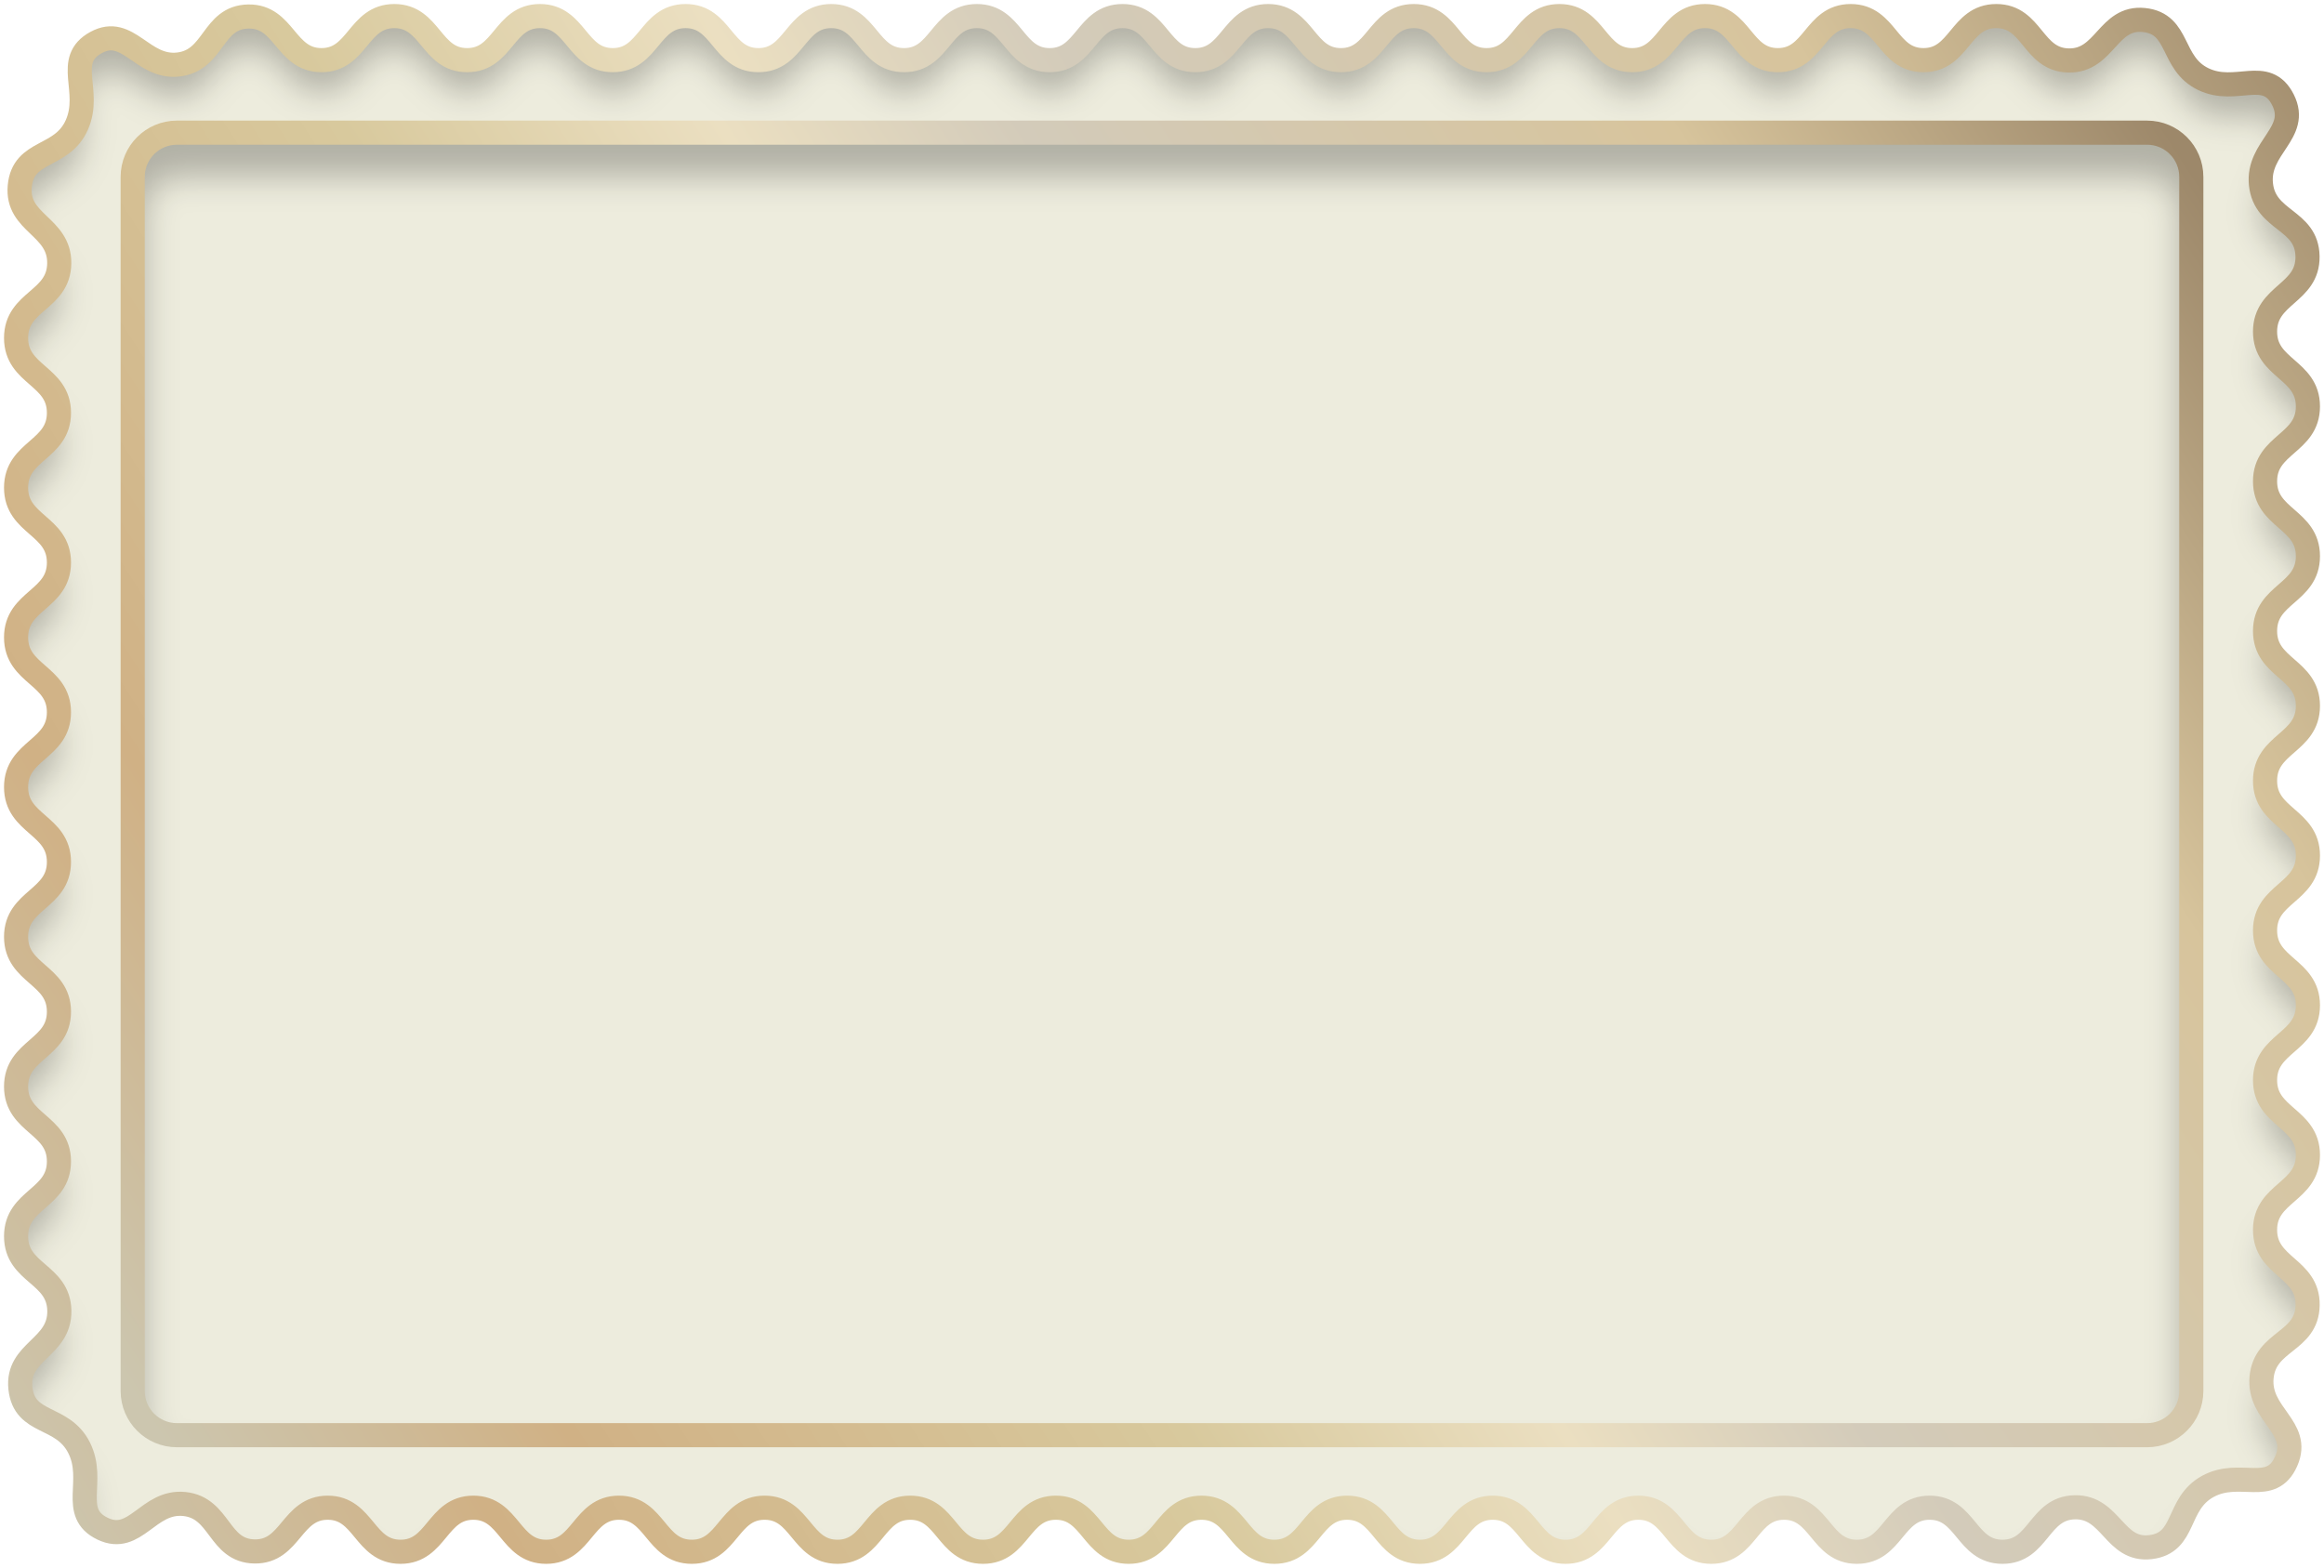
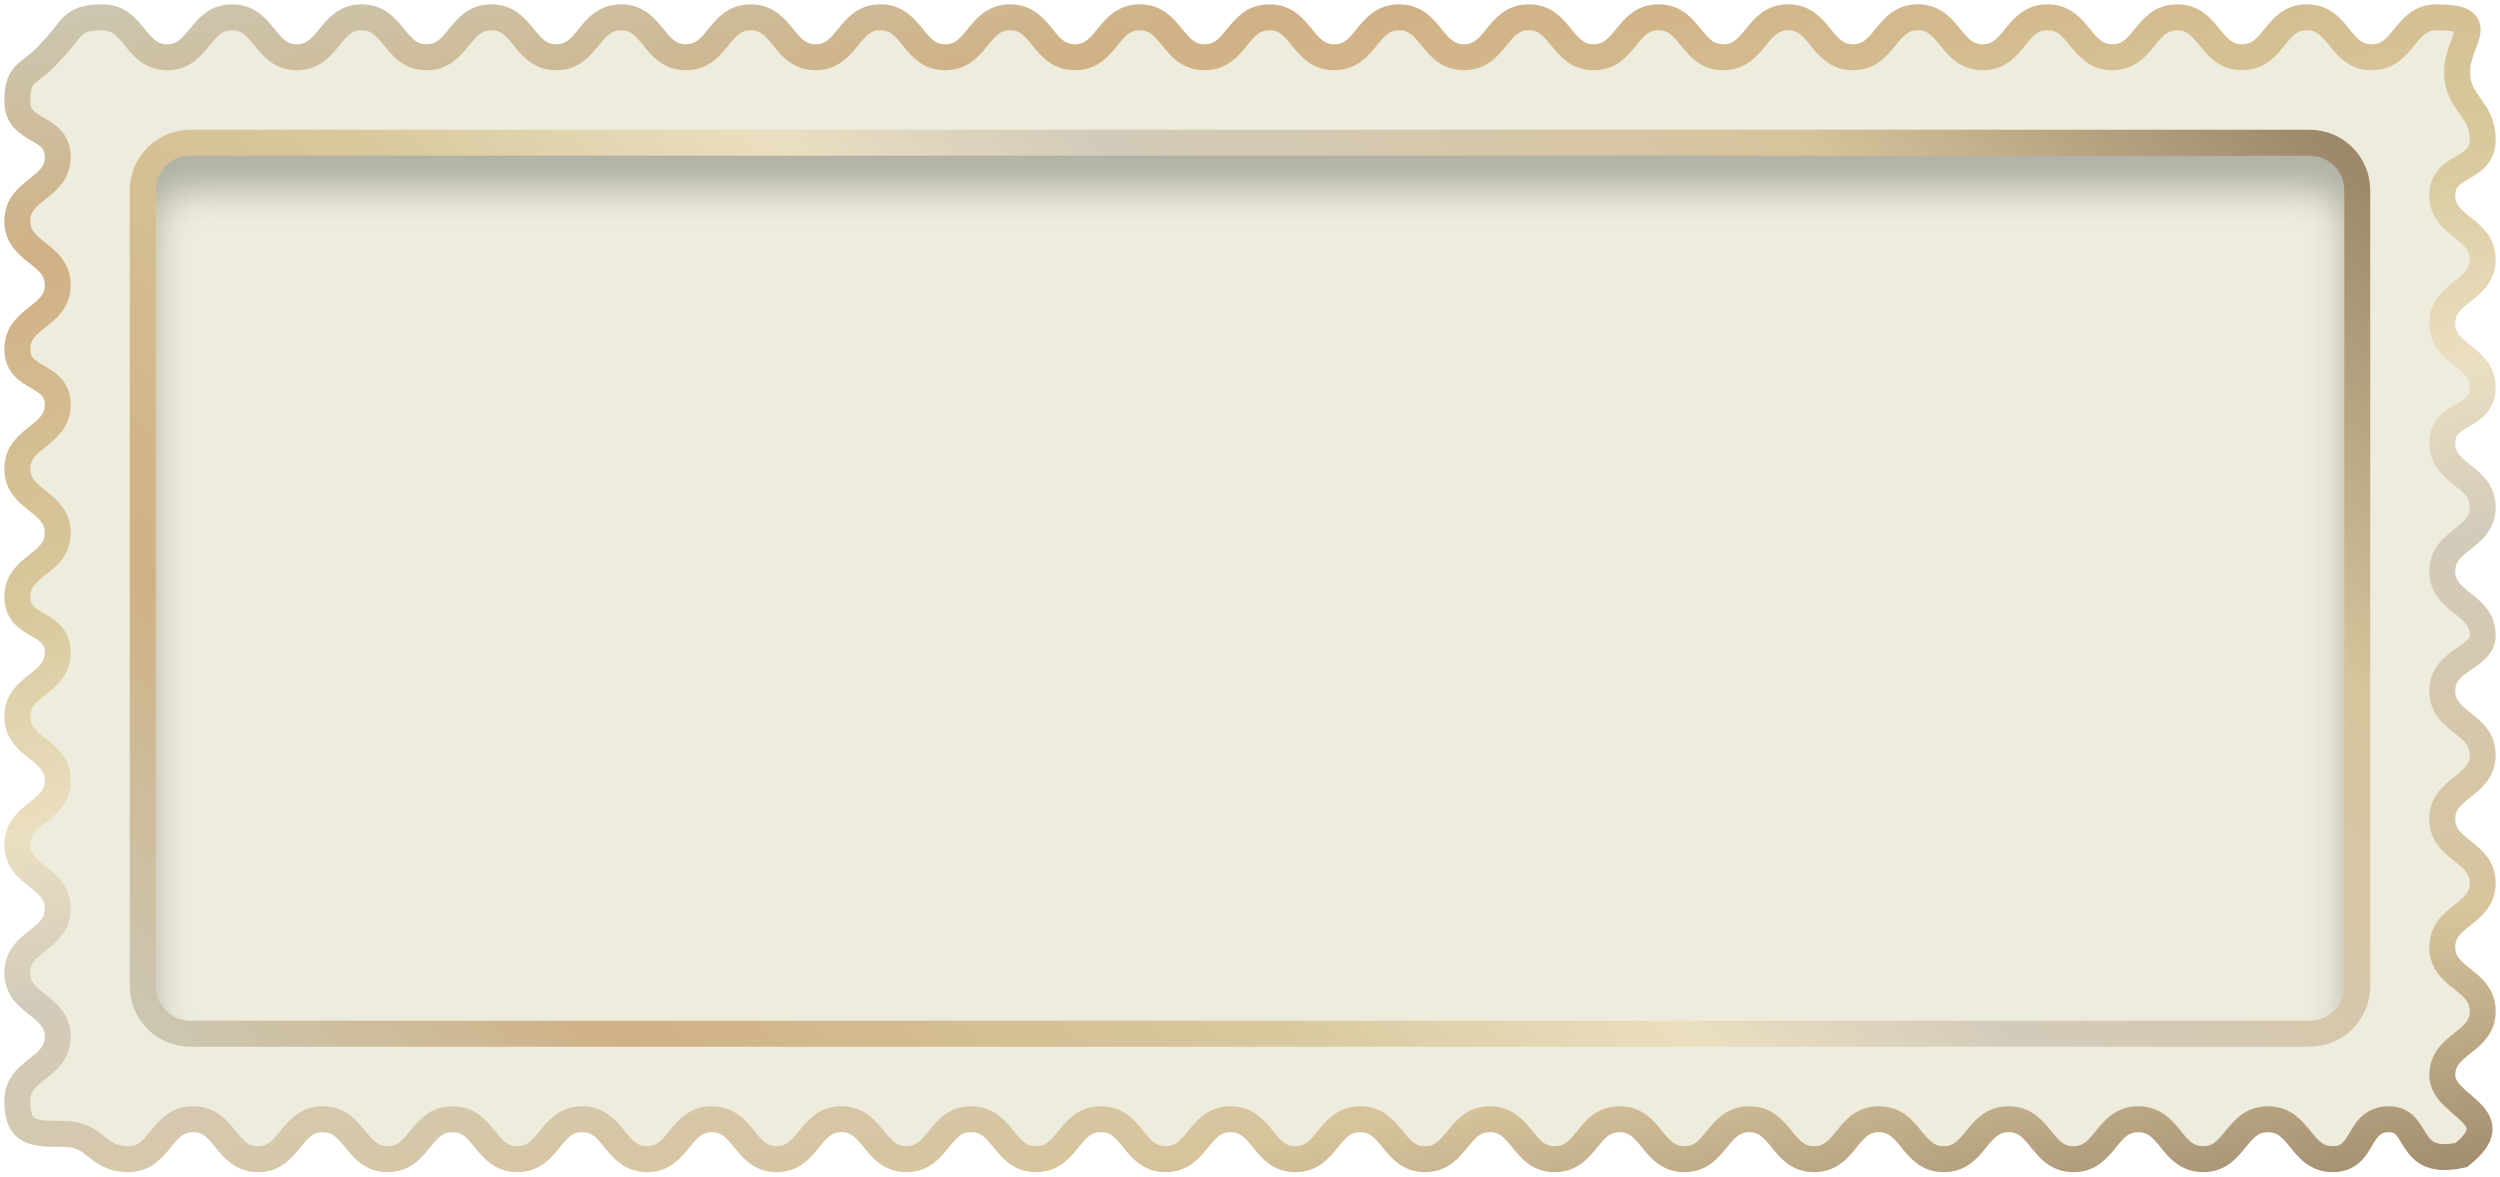
- <svg xmlns="http://www.w3.org/2000/svg" width="289" height="195" viewBox="0 0 289 195" fill="none">
-   <g filter="url(#filter0_i_1541_2476)">
-     <path fill-rule="evenodd" clip-rule="evenodd" d="M40.752 187.519C36.224 187.519 36.185 193.027 31.658 192.959C27.131 192.891 27.423 187.517 22.918 187.057C18.412 186.596 16.854 192.101 12.754 190.126C8.655 188.15 11.913 184.199 9.836 180.063C7.758 175.927 3.037 177.291 2.54 172.664C2.044 168.036 7.456 167.677 7.379 163.022C7.302 158.368 2 158.414 2 153.759C2 149.104 7.33 149.103 7.33 144.448C7.33 139.793 2 139.793 2 135.138C2 130.483 7.33 130.483 7.33 125.827C7.33 121.172 2 121.172 2 116.517C2 111.862 7.33 111.862 7.33 107.207C7.33 102.551 2 102.551 2 97.896C2 93.241 7.33 93.241 7.33 88.586C7.33 83.931 2 83.931 2 79.275C2 74.62 7.33 74.62 7.33 69.965C7.33 65.31 2 65.31 2 60.654C2 55.999 7.33 55.999 7.33 51.344C7.33 46.689 2 46.689 2 42.034C2 37.379 7.304 37.416 7.367 32.761C7.43 28.107 2.024 27.797 2.457 23.163C2.891 18.529 7.684 19.764 9.558 15.526C11.431 11.288 7.947 7.478 11.944 5.291C15.94 3.103 17.691 8.55 22.19 8.023C26.688 7.496 26.352 2.137 30.879 2.054C35.405 1.971 35.454 7.481 39.981 7.481C44.509 7.48 44.509 2 49.036 2C53.564 2 53.564 7.481 58.091 7.481C62.619 7.481 62.619 2 67.146 2C71.674 2 71.674 7.481 76.201 7.481C80.729 7.481 80.729 2 85.257 2C89.784 2 89.784 7.481 94.312 7.481C98.839 7.481 98.839 2 103.367 2C107.894 2 107.894 7.481 112.422 7.481C116.949 7.481 116.949 2 121.477 2C126.004 2 126.004 7.481 130.532 7.481C135.06 7.481 135.06 2 139.587 2C144.115 2 144.115 7.481 148.642 7.481C153.17 7.481 153.17 2 157.697 2C162.225 2 162.225 7.481 166.752 7.481C171.28 7.481 171.28 2 175.808 2C180.335 2 180.335 7.481 184.863 7.481C189.39 7.481 189.39 2 193.918 2C198.445 2 198.445 7.481 202.973 7.481C207.5 7.481 207.5 2 212.028 2C216.555 2 216.555 7.481 221.083 7.481C225.611 7.481 225.611 2 230.138 2C234.666 2 234.666 7.481 239.193 7.481C243.721 7.481 243.721 2 248.248 2C252.776 2 252.737 7.453 257.264 7.521C261.791 7.589 262.104 2.03 266.609 2.49C271.115 2.95 269.884 7.862 273.984 9.837C278.083 11.812 281.823 8.286 283.9 12.422C285.978 16.558 280.665 18.31 281.161 22.937C281.658 27.564 286.873 27.23 286.951 31.885C287.028 36.539 281.669 36.586 281.67 41.242C281.67 45.897 287 45.897 287 50.552C287 55.207 281.67 55.207 281.67 59.862C281.67 64.517 287 64.517 287 69.173C287 73.828 281.67 73.828 281.67 78.483C281.67 83.138 287 83.138 287 87.793C287 92.449 281.67 92.449 281.67 97.104C281.67 101.759 287 101.759 287 106.414C287 111.07 281.67 111.07 281.67 115.725C281.67 120.38 287 120.38 287 125.035C287 129.69 281.67 129.69 281.67 134.346C281.67 139.001 287 139.001 287 143.656C287 148.311 281.67 148.311 281.67 152.966C281.67 157.622 287.026 157.66 286.963 162.315C286.9 166.969 281.67 166.679 281.237 171.313C280.803 175.947 286.168 177.504 284.295 181.742C282.421 185.98 278.548 182.684 274.552 184.871C270.555 187.059 271.912 191.895 267.414 192.422C262.915 192.949 262.553 187.383 258.026 187.466C253.499 187.549 253.547 193 249.019 193C244.492 193 244.491 187.519 239.964 187.519C235.436 187.519 235.436 193 230.909 193C226.381 193 226.381 187.519 221.854 187.519C217.326 187.519 217.326 193 212.799 193C208.271 193 208.271 187.519 203.743 187.519C199.216 187.519 199.216 193 194.688 193C190.161 193 190.161 187.519 185.633 187.519C181.106 187.519 181.106 193 176.578 193C172.051 193 172.051 187.519 167.523 187.519C162.995 187.519 162.995 193 158.468 193C153.94 193 153.94 187.519 149.413 187.519C144.885 187.519 144.885 193 140.358 193C135.83 193 135.83 187.519 131.303 187.519C126.775 187.519 126.775 193 122.247 193C117.72 193 117.72 187.519 113.192 187.519C108.665 187.519 108.665 193 104.137 193C99.61 193 99.61 187.519 95.082 187.519C90.555 187.519 90.555 193 86.027 193C81.499 193 81.499 187.519 76.972 187.519C72.444 187.519 72.444 193 67.917 193C63.389 193 63.389 187.519 58.862 187.519C54.334 187.519 54.334 193 49.807 193C45.279 193 45.279 187.519 40.752 187.519Z" fill="#EDECDD" />
+ <svg xmlns="http://www.w3.org/2000/svg" width="289" height="136" viewBox="0 0 289 136" fill="none">
+   <path fill-rule="evenodd" clip-rule="evenodd" d="M5.945 5.882C8.41 3.456 8.084 2 11.832 2C15.579 2 15.579 6.615 19.327 6.615C23.075 6.615 23.075 2 26.822 2C30.57 2 30.57 6.615 34.318 6.615C38.065 6.615 38.065 2 41.813 2C45.561 2 45.561 6.615 49.308 6.615C53.056 6.615 53.056 2 56.804 2C60.551 2 60.551 6.615 64.299 6.615C68.047 6.615 68.047 2 71.795 2C75.542 2 75.542 6.615 79.29 6.615C83.038 6.615 83.038 2 86.785 2C90.533 2 90.533 6.615 94.281 6.615C98.028 6.615 98.028 2 101.776 2C105.524 2 105.524 6.615 109.272 6.615C113.019 6.615 113.019 2 116.767 2C120.515 2 120.515 6.615 124.262 6.615C128.01 6.615 128.01 2 131.758 2C135.506 2 135.506 6.615 139.253 6.615C143.001 6.615 143.001 2 146.749 2C150.496 2 150.496 6.615 154.244 6.615C157.992 6.615 157.992 2 161.739 2C165.487 2 165.487 6.615 169.235 6.615C172.983 6.615 172.982 2 176.73 2C180.478 2 180.478 6.615 184.226 6.615C187.973 6.615 187.973 2 191.721 2C195.469 2 195.469 6.615 199.216 6.615C202.964 6.615 202.964 2 206.712 2C210.459 2 210.459 6.615 214.207 6.615C217.955 6.615 217.955 2 221.703 2C225.45 2 225.45 6.615 229.198 6.615C232.946 6.615 232.946 2 236.693 2C240.441 2 240.441 6.615 244.189 6.615C247.936 6.615 247.936 2 251.684 2C255.432 2 255.432 6.615 259.18 6.615C262.927 6.615 262.927 2 266.675 2C270.423 2 270.423 6.615 274.17 6.615C277.918 6.615 277.918 2 281.666 2C287.986 2 284.042 4.607 284.042 8.309C284.042 12.01 287 12.451 287 16.152C287 19.854 282.328 18.884 282.328 22.585C282.328 26.287 287 26.287 287 29.988C287 33.69 282.328 33.69 282.328 37.392C282.328 41.093 287 41.093 287 44.795C287 48.496 282.328 47.526 282.328 51.228C282.328 54.929 287 54.929 287 58.631C287 62.332 282.328 62.332 282.328 66.034C282.328 69.736 287 69.736 287 73.437C287 76.168 282.328 76.168 282.328 79.87C282.328 83.572 287 83.572 287 87.273C287 90.975 282.328 90.975 282.328 94.676C282.328 98.378 287 98.378 287 102.08C287 105.781 282.328 105.781 282.328 109.483C282.328 113.185 287 113.185 287 116.886C287 120.588 282.328 120.588 282.328 124.289C282.328 127.991 290.322 128.9 284.535 133.515C277.995 134.971 279.9 129.385 276.152 129.385C272.405 129.385 273.421 134 269.673 134C265.925 134 265.925 129.385 262.178 129.385C258.43 129.385 258.43 134 254.682 134C250.935 134 250.935 129.385 247.187 129.385C243.439 129.385 243.439 134 239.692 134C235.944 134 235.944 129.385 232.196 129.385C228.448 129.385 228.448 134 224.701 134C220.953 134 220.953 129.385 217.205 129.385C213.458 129.385 213.458 134 209.71 134C205.962 134 205.962 129.385 202.215 129.385C198.467 129.385 198.467 134 194.719 134C190.971 134 190.971 129.385 187.224 129.385C183.476 129.385 183.476 134 179.728 134C175.981 134 175.981 129.385 172.233 129.385C168.485 129.385 168.485 134 164.738 134C160.99 134 160.99 129.385 157.242 129.385C153.494 129.385 153.494 134 149.747 134C145.999 134 145.999 129.385 142.251 129.385C138.504 129.385 138.504 134 134.756 134C131.008 134 131.008 129.385 127.261 129.385C123.513 129.385 123.513 134 119.765 134C116.017 134 116.017 129.385 112.27 129.385C108.522 129.385 108.522 134 104.774 134C101.027 134 101.027 129.385 97.279 129.385C93.531 129.385 93.531 134 89.784 134C86.036 134 86.036 129.385 82.288 129.385C78.54 129.385 78.54 134 74.793 134C71.045 134 71.045 129.385 67.297 129.385C63.55 129.385 63.55 134 59.802 134C56.054 134 56.054 129.385 52.307 129.385C48.559 129.385 48.559 134 44.811 134C41.063 134 41.063 129.385 37.316 129.385C33.568 129.385 33.568 134 29.82 134C26.073 134 26.073 129.385 22.325 129.385C18.577 129.385 18.577 134 14.83 134C11.082 134 11.172 131.088 7.424 131.088C3.676 131.088 2 130.952 2 127.251C2 123.549 6.672 123.549 6.672 119.847C6.672 116.146 2 116.146 2 112.444C2 108.743 6.672 108.743 6.672 105.041C6.672 101.339 2 101.339 2 97.638C2 93.936 6.672 93.936 6.672 90.234C6.672 86.533 2 86.533 2 82.831C2 79.13 6.672 79.13 6.672 75.428C6.672 71.726 2 72.697 2 68.995C2 65.294 6.672 65.294 6.672 61.592C6.672 57.891 2 57.891 2 54.189C2 50.487 6.672 50.487 6.672 46.786C6.672 43.084 2 44.055 2 40.353C2 36.651 6.672 36.651 6.672 32.95C6.672 29.248 2 29.248 2 25.547C2 21.845 6.672 21.845 6.672 18.143C6.672 14.442 2 15.412 2 11.711C2 8.009 3.479 8.794 5.945 5.882Z" fill="#EDECDD" stroke="url(#paint0_linear_4140_2623)" stroke-width="3" />
+   <g filter="url(#filter0_i_4140_2623)">
+     <rect x="18" y="118" width="100" height="253" rx="4" transform="rotate(-90 18 118)" fill="#EDECDD" />
  </g>
-   <path fill-rule="evenodd" clip-rule="evenodd" d="M40.752 187.519C36.224 187.519 36.185 193.027 31.658 192.959C27.131 192.891 27.423 187.517 22.918 187.057C18.412 186.596 16.854 192.101 12.754 190.126C8.655 188.15 11.913 184.199 9.836 180.063C7.758 175.927 3.037 177.291 2.54 172.664C2.044 168.036 7.456 167.677 7.379 163.022C7.302 158.368 2 158.414 2 153.759C2 149.104 7.33 149.103 7.33 144.448C7.33 139.793 2 139.793 2 135.138C2 130.483 7.33 130.483 7.33 125.827C7.33 121.172 2 121.172 2 116.517C2 111.862 7.33 111.862 7.33 107.207C7.33 102.551 2 102.551 2 97.896C2 93.241 7.33 93.241 7.33 88.586C7.33 83.931 2 83.931 2 79.275C2 74.62 7.33 74.62 7.33 69.965C7.33 65.31 2 65.31 2 60.654C2 55.999 7.33 55.999 7.33 51.344C7.33 46.689 2 46.689 2 42.034C2 37.379 7.304 37.416 7.367 32.761C7.43 28.107 2.024 27.797 2.457 23.163C2.891 18.529 7.684 19.764 9.558 15.526C11.431 11.288 7.947 7.478 11.944 5.291C15.94 3.103 17.691 8.55 22.19 8.023C26.688 7.496 26.352 2.137 30.879 2.054C35.405 1.971 35.454 7.481 39.981 7.481C44.509 7.48 44.509 2 49.036 2C53.564 2 53.564 7.481 58.091 7.481C62.619 7.481 62.619 2 67.146 2C71.674 2 71.674 7.481 76.201 7.481C80.729 7.481 80.729 2 85.257 2C89.784 2 89.784 7.481 94.312 7.481C98.839 7.481 98.839 2 103.367 2C107.894 2 107.894 7.481 112.422 7.481C116.949 7.481 116.949 2 121.477 2C126.004 2 126.004 7.481 130.532 7.481C135.06 7.481 135.06 2 139.587 2C144.115 2 144.115 7.481 148.642 7.481C153.17 7.481 153.17 2 157.697 2C162.225 2 162.225 7.481 166.752 7.481C171.28 7.481 171.28 2 175.808 2C180.335 2 180.335 7.481 184.863 7.481C189.39 7.481 189.39 2 193.918 2C198.445 2 198.445 7.481 202.973 7.481C207.5 7.481 207.5 2 212.028 2C216.555 2 216.555 7.481 221.083 7.481C225.611 7.481 225.611 2 230.138 2C234.666 2 234.666 7.481 239.193 7.481C243.721 7.481 243.721 2 248.248 2C252.776 2 252.737 7.453 257.264 7.521C261.791 7.589 262.104 2.03 266.609 2.49C271.115 2.95 269.884 7.862 273.984 9.837C278.083 11.812 281.823 8.286 283.9 12.422C285.978 16.558 280.665 18.31 281.161 22.937C281.658 27.564 286.873 27.23 286.951 31.885C287.028 36.539 281.669 36.586 281.67 41.242C281.67 45.897 287 45.897 287 50.552C287 55.207 281.67 55.207 281.67 59.862C281.67 64.517 287 64.517 287 69.173C287 73.828 281.67 73.828 281.67 78.483C281.67 83.138 287 83.138 287 87.793C287 92.449 281.67 92.449 281.67 97.104C281.67 101.759 287 101.759 287 106.414C287 111.07 281.67 111.07 281.67 115.725C281.67 120.38 287 120.38 287 125.035C287 129.69 281.67 129.69 281.67 134.346C281.67 139.001 287 139.001 287 143.656C287 148.311 281.67 148.311 281.67 152.966C281.67 157.622 287.026 157.66 286.963 162.315C286.9 166.969 281.67 166.679 281.237 171.313C280.803 175.947 286.168 177.504 284.295 181.742C282.421 185.98 278.548 182.684 274.552 184.871C270.555 187.059 271.912 191.895 267.414 192.422C262.915 192.949 262.553 187.383 258.026 187.466C253.499 187.549 253.547 193 249.019 193C244.492 193 244.491 187.519 239.964 187.519C235.436 187.519 235.436 193 230.909 193C226.381 193 226.381 187.519 221.854 187.519C217.326 187.519 217.326 193 212.799 193C208.271 193 208.271 187.519 203.743 187.519C199.216 187.519 199.216 193 194.688 193C190.161 193 190.161 187.519 185.633 187.519C181.106 187.519 181.106 193 176.578 193C172.051 193 172.051 187.519 167.523 187.519C162.995 187.519 162.995 193 158.468 193C153.94 193 153.94 187.519 149.413 187.519C144.885 187.519 144.885 193 140.358 193C135.83 193 135.83 187.519 131.303 187.519C126.775 187.519 126.775 193 122.247 193C117.72 193 117.72 187.519 113.192 187.519C108.665 187.519 108.665 193 104.137 193C99.61 193 99.61 187.519 95.082 187.519C90.555 187.519 90.555 193 86.027 193C81.499 193 81.499 187.519 76.972 187.519C72.444 187.519 72.444 193 67.917 193C63.389 193 63.389 187.519 58.862 187.519C54.334 187.519 54.334 193 49.807 193C45.279 193 45.279 187.519 40.752 187.519Z" stroke="url(#paint0_linear_1541_2476)" stroke-width="3" />
-   <g filter="url(#filter1_i_1541_2476)">
-     <rect x="18" y="177" width="159" height="253" rx="4" transform="rotate(-90 18 177)" fill="#EDECDD" />
-   </g>
-   <rect x="16.5" y="178.5" width="162" height="256" rx="5.5" transform="rotate(-90 16.5 178.5)" stroke="url(#paint1_linear_1541_2476)" stroke-width="3" />
+   <rect x="16.5" y="119.5" width="103" height="256" rx="5.5" transform="rotate(-90 16.5 119.5)" stroke="url(#paint1_linear_4140_2623)" stroke-width="3" />
  <defs>
-     <filter id="filter0_i_1541_2476" x="0.5" y="0.5" width="288" height="198" filterUnits="userSpaceOnUse" color-interpolation-filters="sRGB">
+     <filter id="filter0_i_4140_2623" x="15" y="15" width="259" height="110" filterUnits="userSpaceOnUse" color-interpolation-filters="sRGB">
      <feFlood flood-opacity="0" result="BackgroundImageFix" />
      <feBlend mode="normal" in="SourceGraphic" in2="BackgroundImageFix" result="shape" />
      <feColorMatrix in="SourceAlpha" type="matrix" values="0 0 0 0 0 0 0 0 0 0 0 0 0 0 0 0 0 0 127 0" result="hardAlpha" />
      <feOffset dy="4" />
      <feGaussianBlur stdDeviation="2" />
      <feComposite in2="hardAlpha" operator="arithmetic" k2="-1" k3="1" />
      <feColorMatrix type="matrix" values="0 0 0 0 0 0 0 0 0 0 0 0 0 0 0 0 0 0 0.25 0" />
-       <feBlend mode="normal" in2="shape" result="effect1_innerShadow_1541_2476" />
+       <feBlend mode="normal" in2="shape" result="effect1_innerShadow_4140_2623" />
    </filter>
-     <filter id="filter1_i_1541_2476" x="15" y="15" width="259" height="169" filterUnits="userSpaceOnUse" color-interpolation-filters="sRGB">
-       <feFlood flood-opacity="0" result="BackgroundImageFix" />
-       <feBlend mode="normal" in="SourceGraphic" in2="BackgroundImageFix" result="shape" />
-       <feColorMatrix in="SourceAlpha" type="matrix" values="0 0 0 0 0 0 0 0 0 0 0 0 0 0 0 0 0 0 127 0" result="hardAlpha" />
-       <feOffset dy="4" />
-       <feGaussianBlur stdDeviation="2" />
-       <feComposite in2="hardAlpha" operator="arithmetic" k2="-1" k3="1" />
-       <feColorMatrix type="matrix" values="0 0 0 0 0 0 0 0 0 0 0 0 0 0 0 0 0 0 0.25 0" />
-       <feBlend mode="normal" in2="shape" result="effect1_innerShadow_1541_2476" />
-     </filter>
-     <linearGradient id="paint0_linear_1541_2476" x1="2" y1="186.043" x2="294.201" y2="9.205" gradientUnits="userSpaceOnUse">
+     <linearGradient id="paint0_linear_4140_2623" x1="12.381" y1="1.029" x2="47.374" y2="183.292" gradientUnits="userSpaceOnUse">
      <stop stop-color="#CCC6AF" />
      <stop offset="0.144" stop-color="#D0B185" />
      <stop offset="0.361" stop-color="#D8C99D" />
      <stop offset="0.494" stop-color="#EBDFC1" />
      <stop offset="0.599" stop-color="#D3CBBA" />
      <stop offset="0.828" stop-color="#D7C49C" />
      <stop offset="1" stop-color="#9D886A" />
    </linearGradient>
-     <linearGradient id="paint1_linear_1541_2476" x1="23.791" y1="177" x2="185.257" y2="427.193" gradientUnits="userSpaceOnUse">
+     <linearGradient id="paint1_linear_4140_2623" x1="21.642" y1="118" x2="198.782" y2="290.628" gradientUnits="userSpaceOnUse">
      <stop stop-color="#CCC6AF" />
      <stop offset="0.144" stop-color="#D0B185" />
      <stop offset="0.361" stop-color="#D8C99D" />
      <stop offset="0.494" stop-color="#EBDFC1" />
      <stop offset="0.599" stop-color="#D3CBBA" />
      <stop offset="0.828" stop-color="#D7C49C" />
      <stop offset="1" stop-color="#9D886A" />
    </linearGradient>
  </defs>
</svg>
